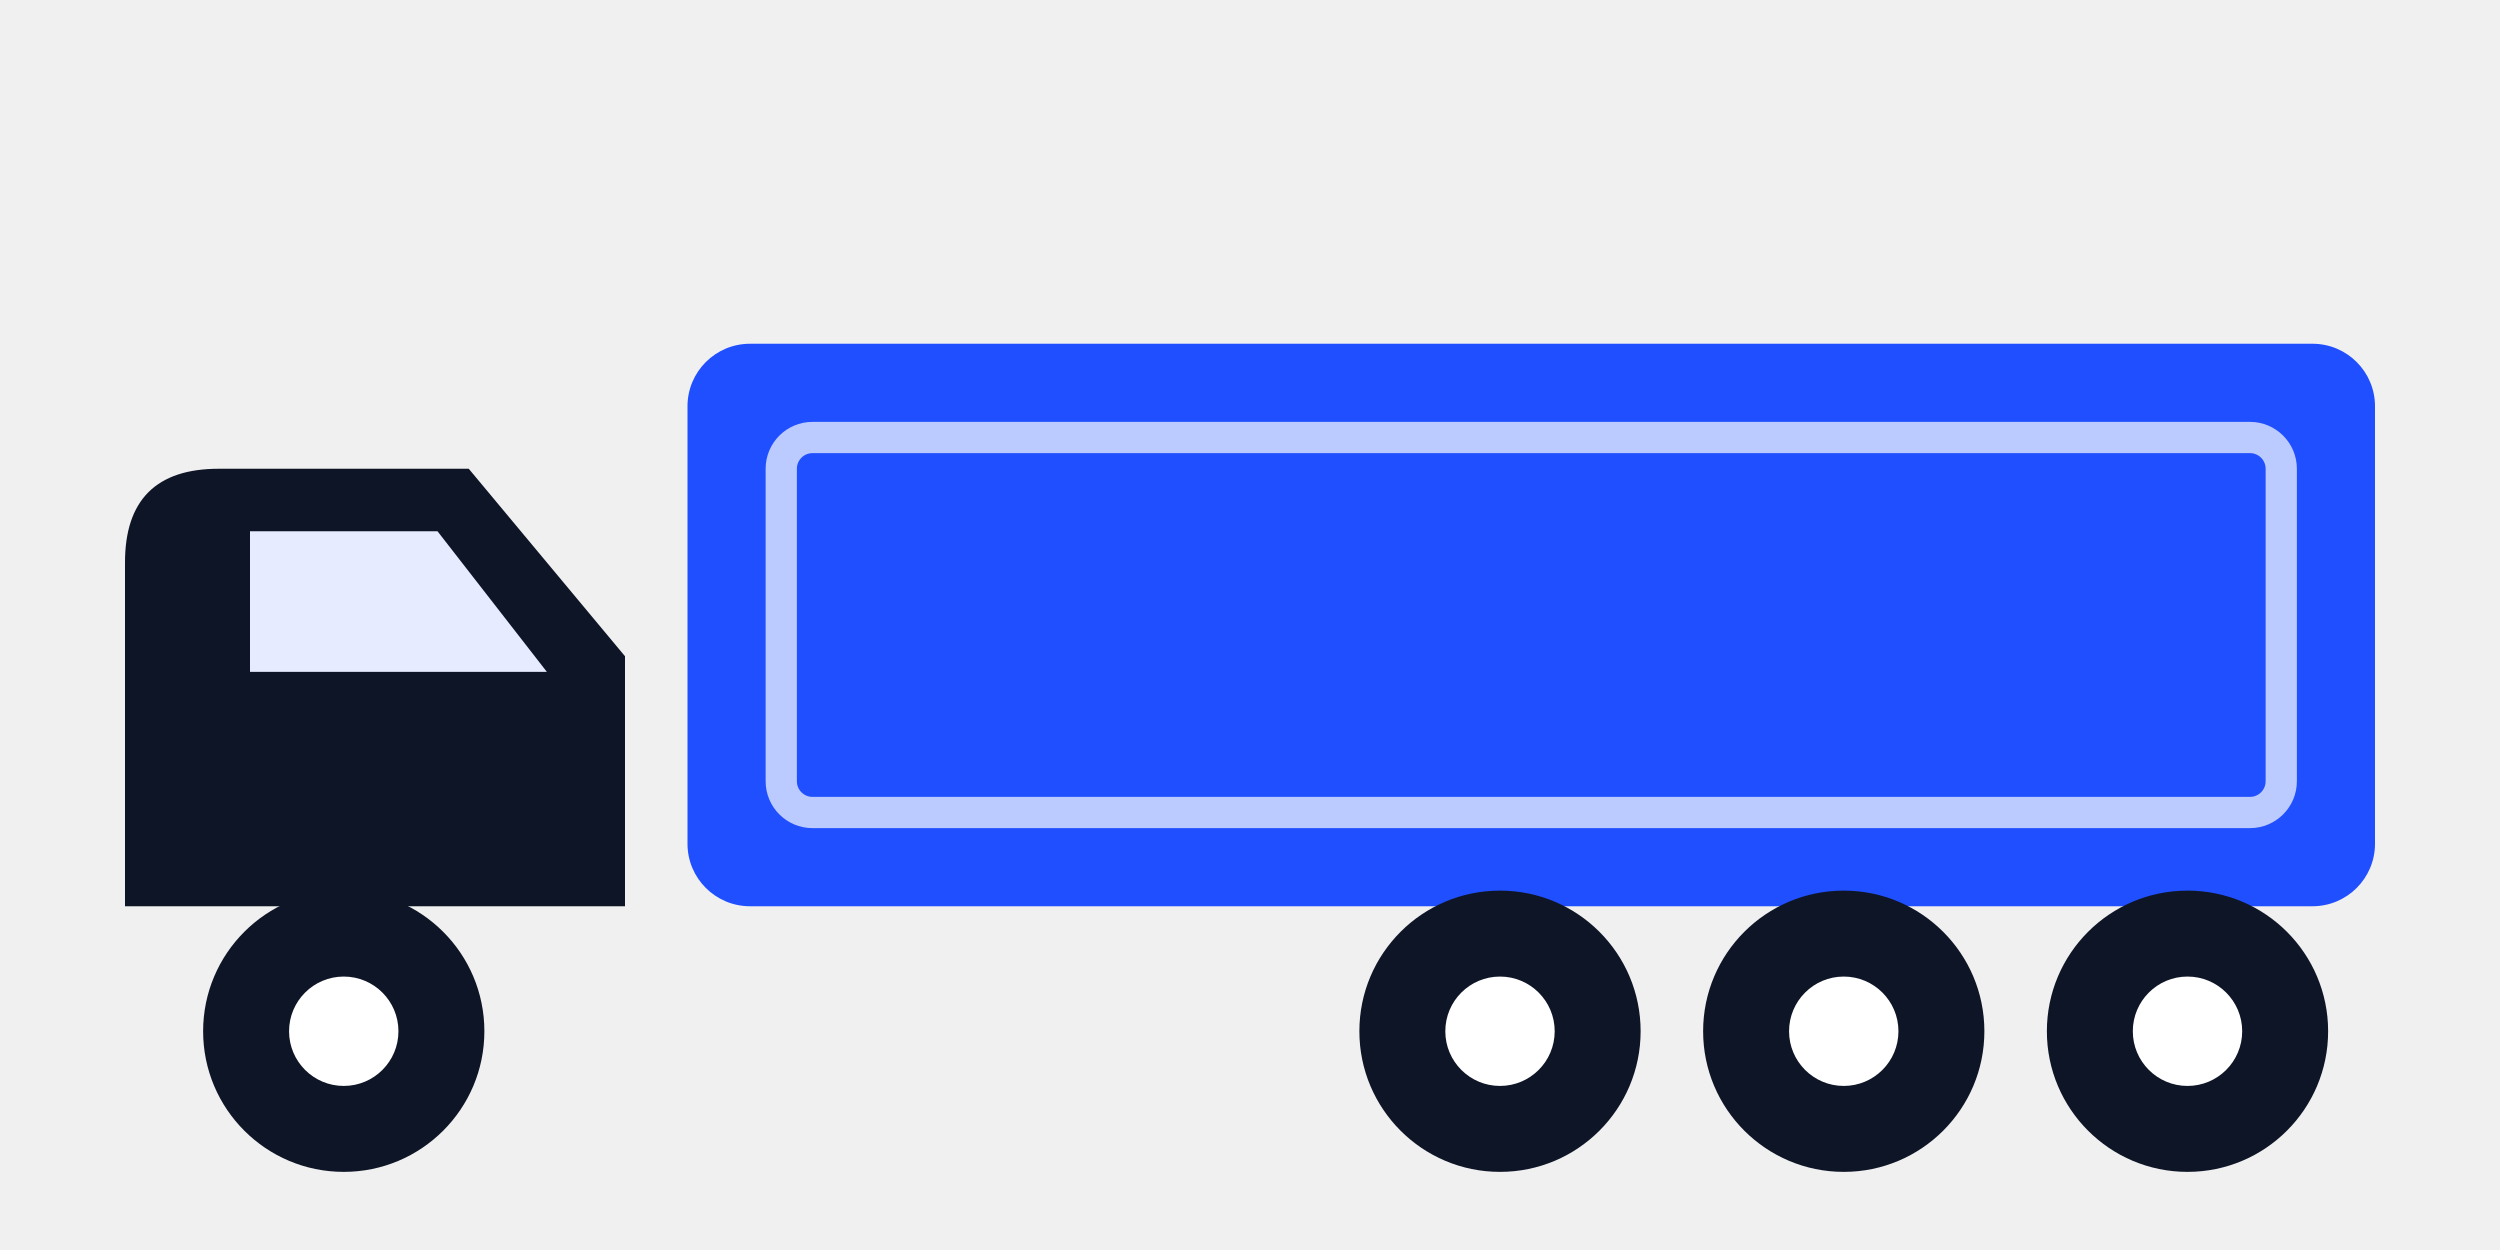
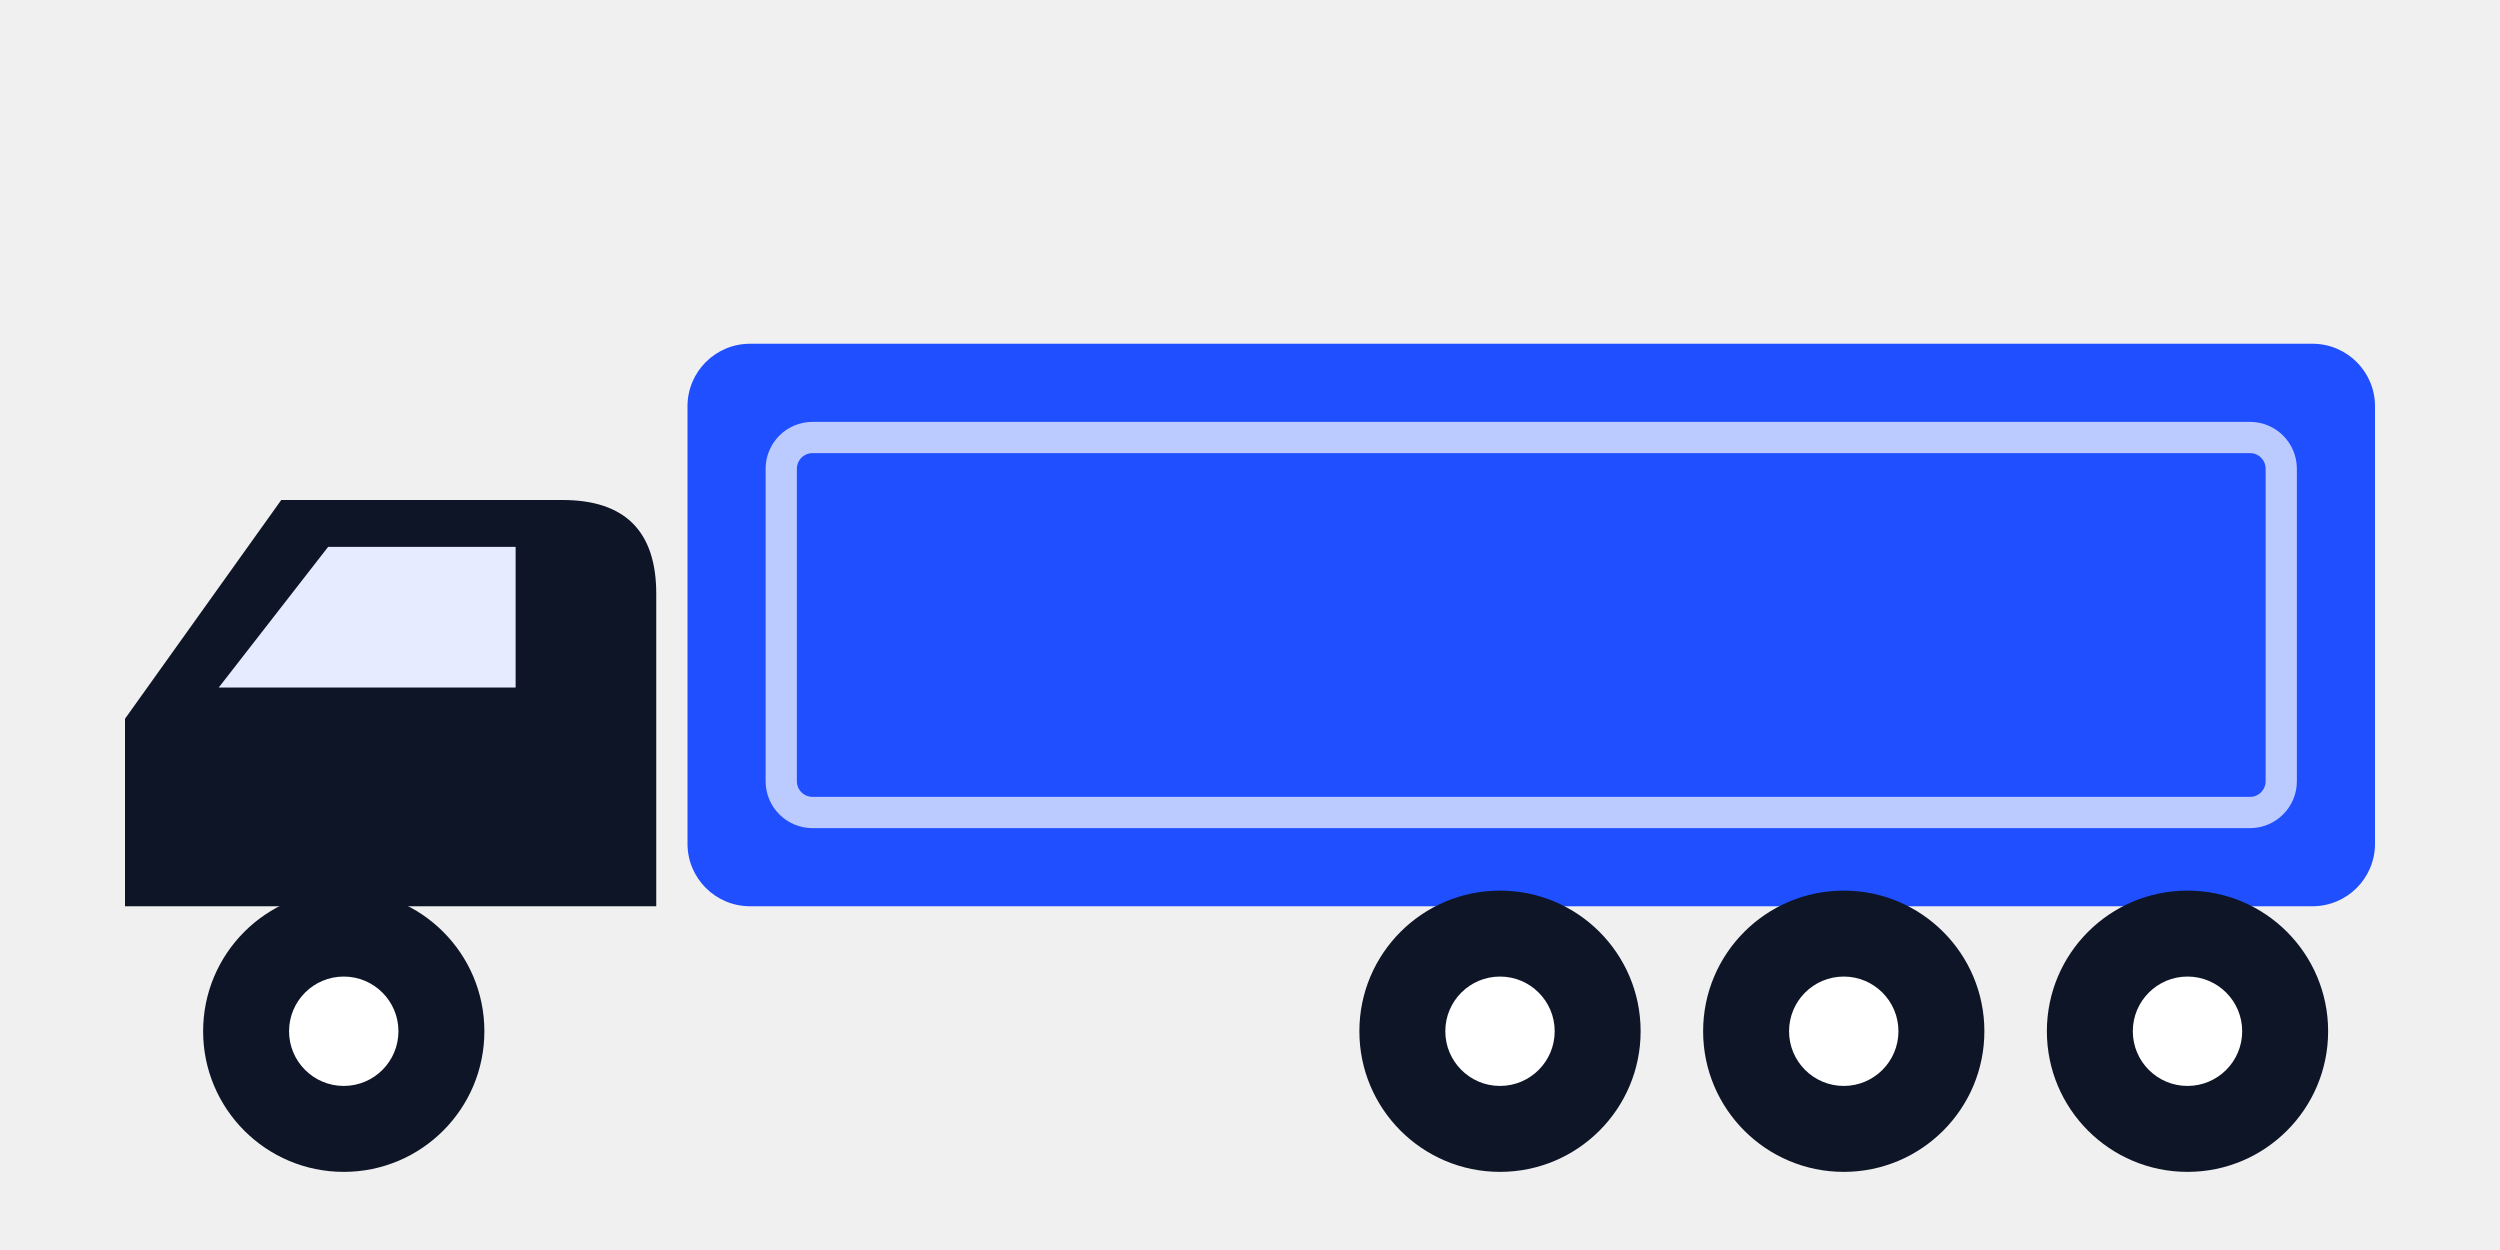
<svg xmlns="http://www.w3.org/2000/svg" viewBox="0 0 160 80" width="160" height="80">
-   <path d="M8 58 V36 q0-6 6-6 h16 l10 12 v16 z" fill="#0E1526" />
-   <path d="M16 34 h12 l7 9 h-19 z" fill="#E6EBFF" />
+   <path d="M8 58 V46 l10-14 h18 q6 0 6 6 v20 z" fill="#0E1526" />
+   <path d="M14 44 l7-9 h12 v9 z" fill="#E6EBFF" />
  <rect x="44" y="22" width="108" height="36" rx="4" fill="#1F4FFF" />
  <rect x="50" y="28" width="96" height="24" rx="2" fill="none" stroke="#FFFFFF" stroke-width="2" opacity=".7" />
  <circle cx="22" cy="66" r="9" fill="#0E1526" />
  <circle cx="22" cy="66" r="3.5" fill="#FFFFFF" />
  <circle cx="96" cy="66" r="9" fill="#0E1526" />
  <circle cx="96" cy="66" r="3.5" fill="#FFFFFF" />
  <circle cx="118" cy="66" r="9" fill="#0E1526" />
  <circle cx="118" cy="66" r="3.5" fill="#FFFFFF" />
  <circle cx="140" cy="66" r="9" fill="#0E1526" />
  <circle cx="140" cy="66" r="3.5" fill="#FFFFFF" />
</svg>
